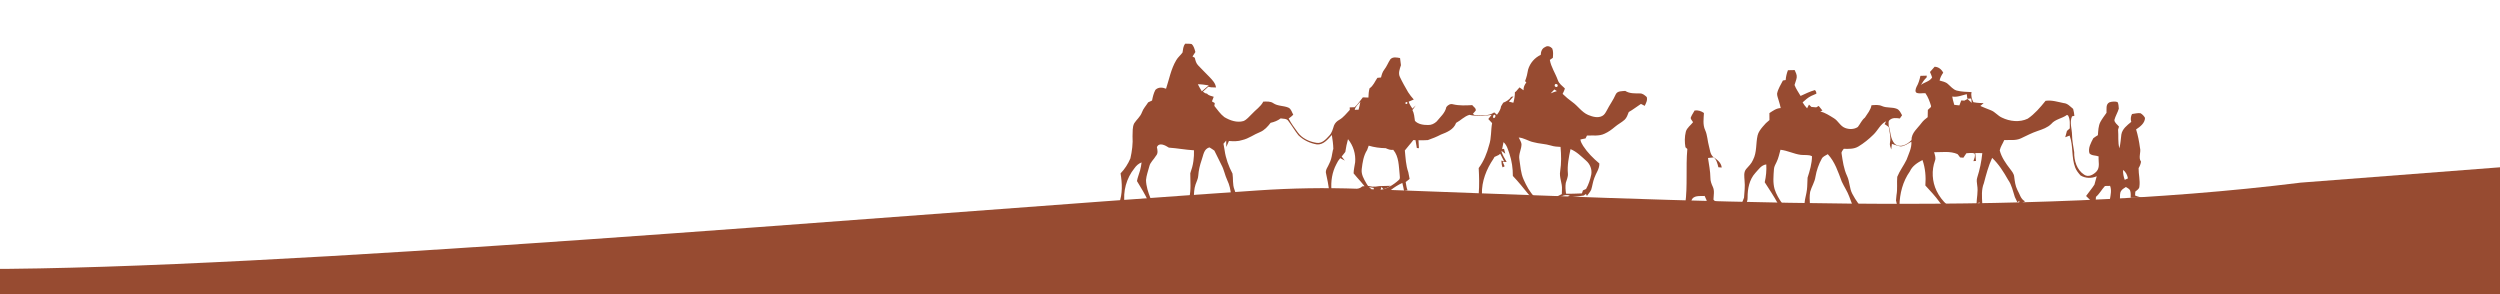
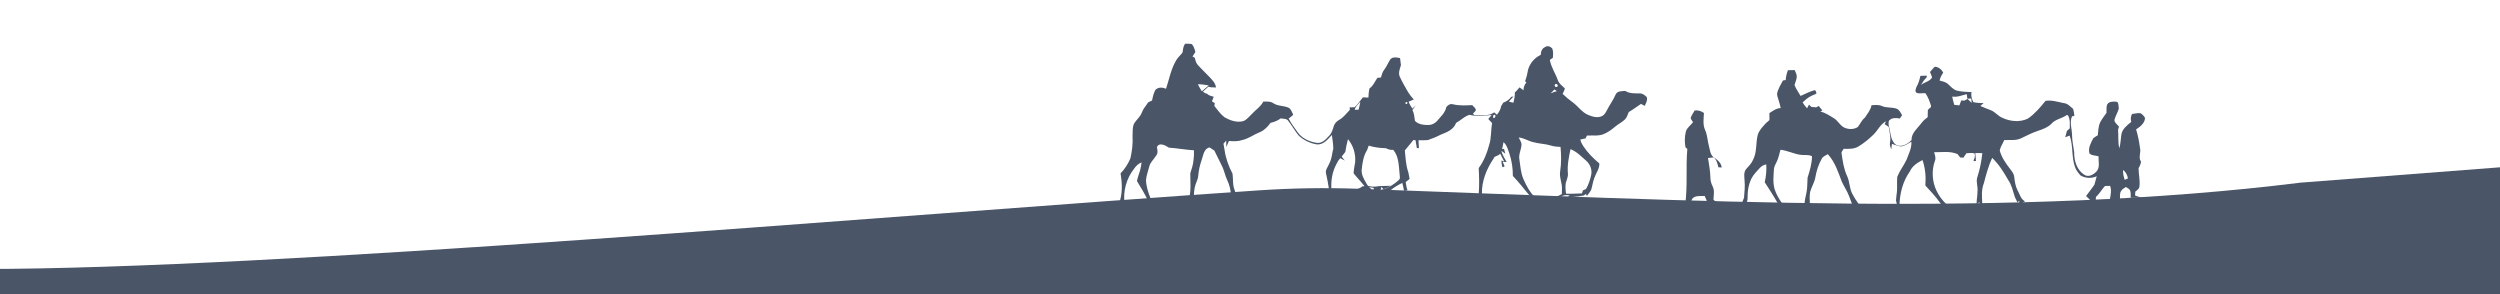
- <svg xmlns="http://www.w3.org/2000/svg" width="2289" height="269" viewBox="0 0 2289 269" fill="#974b31">
+ <svg xmlns="http://www.w3.org/2000/svg" width="2289" height="269" viewBox="0 0 2289 269" fill="#4A5568">
  <rect width="2289" height="269" />
  <g clip-path="url(#clip0)">
    <rect width="2337" height="3665" transform="translate(-27 -2183)" fill="white" />
    <path d="M1251.73 170.17C1251.71 170.133 1251.69 170.098 1251.66 170.061L1256.4 170.87C1256.42 170.879 1256.43 170.891 1256.44 170.9C1258.61 170.992 1260.74 170.806 1262.81 170.402L1273.27 170.107C1273.25 170.122 1273.23 170.135 1273.21 170.15C1271.24 171.56 1268.99 172.48 1266.72 173.31C1266.27 172.77 1265.38 171.69 1264.93 171.14C1264.52 172.37 1264.11 173.61 1263.68 174.85C1261.77 174.82 1259.84 174.78 1257.91 174.75C1257.88 173.84 1257.83 172.94 1257.78 172.05C1256.3 171.79 1254.81 171.53 1253.31 171.28C1254.31 172.05 1255.33 172.8 1256.32 173.58C1250.97 173.13 1245.64 174.04 1240.28 173.69C1242.71 172.98 1245.36 172.56 1247.21 170.68C1248.72 170.51 1250.23 170.33 1251.73 170.17Z" />
    <path d="M1597.32 165.36C1597.13 161.85 1596.32 157.84 1598.71 154.86C1601.05 152.21 1603.7 149.73 1605.07 146.39C1608.72 139.47 1607.55 131.41 1609.25 124.01C1609.97 120.95 1611.94 118.43 1613.9 116.07C1615.72 113.77 1617.81 111.71 1620.12 109.93C1620.08 107.8 1620.07 105.67 1620.07 103.56C1623.25 101.47 1626.46 99.06 1630.42 98.93C1629.89 96.57 1629.29 94.23 1628.55 91.93C1627.98 89.91 1627.11 87.91 1627.09 85.79C1627.89 81.4 1630.48 77.64 1632.43 73.7C1633.06 73.59 1634.33 73.38 1634.96 73.28C1635.21 70.19 1635.9 67.17 1637.04 64.29C1639.1 64.23 1641.15 64.18 1643.2 64.15C1644.15 66.27 1645.37 68.46 1645.08 70.88C1644.79 73.29 1643.64 75.47 1643.08 77.82C1644.41 81.42 1646.71 84.54 1648.61 87.84C1652.91 85.87 1657.17 83.75 1661.73 82.47C1662.64 83.34 1663.09 84.44 1663.08 85.77C1661.52 86.48 1659.93 87.13 1658.37 87.83C1655.39 89.28 1652.93 91.53 1650.48 93.72C1651.61 95.71 1652.98 97.54 1654.57 99.18C1655 98.33 1655.87 96.63 1656.3 95.78C1656.86 96.32 1657.98 97.38 1658.53 97.91C1660.02 98.02 1661.49 98.16 1662.96 98.3C1663.52 97.98 1664.64 97.33 1665.2 97C1666.3 98.44 1667.47 99.83 1668.64 101.22C1668.14 101.41 1667.13 101.79 1666.63 101.98C1671.18 103.24 1675.18 105.82 1679.15 108.28C1683.04 110.63 1684.9 115.41 1689.26 117.1C1692.97 118.59 1697.68 118.58 1701.03 116.26C1703.26 113.44 1704.61 109.96 1707.51 107.68C1709.8 104.06 1712.78 100.75 1713.52 96.38C1716.8 96.12 1720.23 95.71 1723.3 97.17C1727.57 99.02 1732.47 97.89 1736.76 99.64C1739.26 100.68 1740.28 103.36 1741.54 105.54C1740.86 106.51 1740.17 107.49 1739.47 108.48C1736.42 108.06 1732.97 107.55 1730.4 109.71C1728.62 110.82 1729.37 113.12 1729.25 114.86C1731.08 120.4 1730.65 127.12 1734.77 131.62C1739.79 135.9 1746.31 132.27 1750.17 128.27C1750.06 121.59 1755.76 117.53 1759.31 112.64C1760.87 110.52 1762.88 108.83 1764.98 107.29C1765.04 105.06 1765.09 102.83 1765.13 100.61C1766.06 99.7 1767.02 98.84 1767.98 97.99C1768.01 97.75 1768.06 97.27 1768.08 97.03C1766.86 92.94 1765.36 88.84 1762.9 85.33C1760.34 85.12 1757.7 85.92 1755.2 85.15C1752.88 84.21 1754.05 81.23 1754.77 79.51C1756.6 76.4 1757.58 72.93 1758.34 69.44C1760.28 69.37 1762.22 69.31 1764.16 69.27C1764.12 69.68 1764.05 70.5 1764.01 70.91C1761.88 72.86 1760.28 75.27 1758.83 77.76C1762.02 75.18 1766.94 74.64 1769.04 70.9C1768.54 69.18 1767.8 67.55 1767.09 65.91C1768.5 64.29 1769.91 62.69 1771.35 61.1C1774.93 61.24 1777.63 63.47 1779.22 66.56C1777.68 68.73 1776.44 71.1 1775.88 73.73C1778.49 74.49 1781.37 74.95 1783.45 76.86C1786.01 79.02 1788.18 81.94 1791.53 82.91C1795.98 84.06 1800.61 84.12 1805.17 84.34C1804.46 87.57 1805.33 90.72 1806.84 93.58C1808.82 93.91 1810.8 94.28 1812.8 94.31C1813.65 94.34 1815.37 94.38 1816.23 94.41C1815.21 95.28 1814.21 96.12 1813.18 97.02C1816.38 98.54 1819.76 99.64 1823.01 101.02C1826.78 102.54 1829.25 106.04 1832.95 107.68C1840.17 111.22 1849.22 112.18 1856.6 108.66C1863.02 104.32 1868.08 98.29 1872.92 92.31C1878.62 91.46 1884.04 93.29 1889.54 94.4C1893.13 94.63 1895.53 97.59 1898.16 99.69C1898.77 101.76 1899.06 103.91 1899.3 106.06C1898.76 106.18 1897.68 106.4 1897.14 106.52C1894.65 112.09 1897.13 117.98 1897.17 123.73C1897.27 128.98 1898.34 134.12 1899.14 139.29C1898.92 146.99 1901.52 155.62 1908.31 159.97C1912.12 162.6 1916.92 159.92 1919.62 156.93C1923.01 153.15 1921.14 147.75 1921.49 143.21C1918.77 142.12 1915.09 142.71 1913.07 140.37C1911.68 135.44 1914.48 130.79 1916.63 126.56C1917.95 125.51 1919.41 124.66 1920.83 123.77C1921.19 119.65 1921.19 115.32 1923.16 111.58C1924.76 108.64 1926.83 106.01 1928.72 103.27C1928.94 100 1927.8 95.45 1931.42 93.68C1933.76 92.92 1936.41 92.73 1938.79 93.41C1939.86 95.24 1939.74 97.44 1939.99 99.49C1938.94 103.06 1936.87 106.24 1935.94 109.84C1936.02 112.45 1938.71 114.01 1940.15 115.94C1939.87 116.87 1939.59 117.81 1939.3 118.75C1939.84 124.44 1938.97 130.21 1940.51 135.8C1941.53 131.67 1941.8 127.43 1942.31 123.23C1943.11 118.05 1947.58 114.71 1951.37 111.6C1950.66 109.13 1950.85 106.65 1952.08 104.39C1954.66 104.12 1957.25 103.28 1959.85 103.66C1961.57 104.68 1963.07 106.18 1963.98 107.97C1963.84 112.8 1959.5 116.04 1955.81 118.48C1957.49 123.96 1958.6 129.58 1959.35 135.26C1960.58 139.48 1957.56 144.25 1960.32 148.02C1960.01 150.13 1959.25 152.13 1958.1 153.93C1958.02 159.57 1959.65 165.17 1958.83 170.81C1958.78 173.07 1956.52 174.08 1955.09 175.46C1955.02 176.62 1954.95 177.79 1954.87 178.97C1957.45 180.093 1960.09 180.746 1962.76 181.082H1950.84C1950.87 178.984 1951.04 176.854 1950.44 174.83C1949.97 172.9 1947.92 172.24 1946.48 171.21C1944.99 172.27 1943.2 173.08 1942.18 174.68C1940.68 176.81 1941.2 179.54 1941.02 181.99C1941.39 182.2 1941.76 182.365 1942.13 182.498H1931.83C1932.5 178.424 1933.54 174.177 1932 170.19C1930.44 170.22 1928.87 170.26 1927.31 170.29C1924.36 173.45 1922.37 177.41 1919.05 180.24C1918.98 181.209 1918.91 182.182 1918.84 183.165H1913.8C1912.55 181.914 1911.29 180.667 1910.02 179.45C1912.47 175.91 1915.36 172.7 1917.66 169.06C1918.41 166.51 1919.05 163.93 1919.76 161.37C1914.98 163.51 1909.52 163.35 1904.98 160.68C1903.01 158.51 1901.14 156.17 1900.06 153.42C1896.42 144.03 1898.46 133.51 1894.94 124.12C1893.63 124.65 1892.28 125.17 1890.94 125.67C1891.45 123.74 1891.97 121.82 1892.48 119.9C1893.35 119.11 1894.22 118.33 1895.08 117.55C1895.05 113.58 1895.59 109.38 1893.56 105.77L1892.54 105.2C1888.05 108.57 1881.84 109.02 1878.15 113.46C1874.76 116.83 1870.12 118.4 1865.69 119.89C1860.39 121.66 1855.43 124.28 1850.38 126.66C1845.6 128.92 1840.19 128 1835.08 128.25C1833.78 131.43 1831.62 134.33 1830.96 137.73C1832.61 144.12 1836.53 149.62 1840.51 154.78C1842.07 156.88 1843.93 159.01 1844.19 161.73C1844.74 165.89 1845.17 170.16 1847.13 173.96C1849.26 177.47 1850.05 182.4 1854.1 184.29C1852.27 185.4 1850.45 186.52 1848.63 187.64C1848.73 186.38 1848.82 185.13 1848.91 183.89C1848.32 184.33 1847.72 184.77 1847.12 185.23C1846.33 183.64 1845.53 182.07 1844.82 180.45C1843.01 175.09 1841.98 169.34 1838.61 164.64C1834.52 157.44 1830.09 150.29 1824.02 144.56C1820.58 151.95 1818.51 159.82 1816.46 167.68C1814.02 173.64 1814.65 180.16 1814.97 186.43C1814.25 187.18 1813.53 187.92 1812.81 188.68C1812.66 187.48 1812.5 186.28 1812.33 185.1C1811.45 185.77 1810.57 186.45 1809.68 187.14C1809.8 181.29 1811.34 175.46 1810.32 169.62C1810.04 167.29 1809.57 164.87 1810.35 162.58C1812.69 155.32 1814.25 147.8 1814.99 140.21C1812.87 140.16 1810.74 140.13 1808.61 140.11C1808.79 142.52 1808.98 144.94 1809.18 147.37C1808.6 147.41 1807.45 147.5 1806.87 147.54C1807.54 145.26 1808.97 142.8 1807.82 140.44C1805.41 139.7 1802.87 140.2 1800.41 140.33C1799.5 141.69 1798.6 143.04 1797.68 144.4C1796.92 144.33 1795.41 144.2 1794.65 144.14C1793.89 143.1 1793.19 142.01 1792.3 141.09C1785.53 138.12 1778.02 139.45 1770.88 139.38C1771.53 141.85 1772.68 144.47 1771.7 147.03C1768.41 155.89 1769.01 166.25 1773.12 174.75C1775.46 179.61 1778.78 183.94 1782.75 187.57C1782.48 187.73 1781.95 188.05 1781.68 188.21C1780.46 188.08 1779.23 187.96 1778 187.85C1777.25 186.85 1776.49 185.87 1775.74 184.87C1771.9 179.49 1767.3 174.72 1762.86 169.84C1763.46 161.97 1762.87 154.01 1760.22 146.53C1755.57 148.98 1750.91 151.93 1748.69 156.92C1742.17 166.08 1739.33 177.31 1739.14 188.45C1738.48 188.47 1737.82 188.5 1737.15 188.54C1736.73 186.86 1736.32 185.17 1735.96 183.49C1736.11 181.83 1736.26 180.18 1736.44 178.54C1737.47 173.04 1736.62 167.43 1737.12 161.91C1739.34 156.38 1743.07 151.6 1745.65 146.26C1747.57 140.89 1750.46 135.62 1750.08 129.73C1747.02 131.42 1744.04 133.71 1740.45 134.06C1737.59 133.81 1734.96 132.49 1732.22 131.74C1732.04 133.44 1731.84 135.15 1731.63 136.87C1730.91 134.79 1729.96 132.65 1730.49 130.41C1731.47 125.65 1729.98 120.94 1729.36 116.25C1728.4 115.55 1727.42 114.88 1726.43 114.22L1725.5 113.74C1725.99 112.83 1726.48 111.93 1726.96 111.03C1721.57 113.64 1719.38 119.46 1715.19 123.38C1711.1 127.42 1706.59 131.08 1701.66 134.06C1697.62 136.55 1692.71 136.39 1688.14 136.24C1687.34 137.61 1685.73 138.88 1686.17 140.67C1687.2 147.62 1688.16 154.72 1691.18 161.15C1693.62 166.28 1693.26 172.24 1695.89 177.32C1697.52 180.48 1699.43 183.49 1701.51 186.38C1701.67 186.585 1701.98 186.967 1702.15 187.18L1696.01 187.522C1695.13 185.038 1694.23 182.571 1693.23 180.14C1691.48 175.22 1688.43 170.94 1686.3 166.21C1683.01 157.44 1680.04 148.15 1673.53 141.16C1671.63 142.36 1669.21 143.13 1668.05 145.2C1665.19 150.38 1663.2 156.05 1662.23 161.89C1661.55 166.79 1658.64 170.94 1657.37 175.66C1656.73 179.49 1656.9 183.38 1657.18 187.24C1656.25 187.73 1655.32 188.21 1654.38 188.72C1653.67 187.71 1652.95 186.7 1652.27 185.68C1652.61 181.64 1653.97 177.78 1654.42 173.76C1654.88 170.08 1654.73 166.35 1655.01 162.66C1657.07 156.33 1659 149.76 1659.07 143.06C1655.93 141.33 1652.2 142.27 1648.78 141.78C1642.42 140.96 1636.61 137.82 1630.2 137.12C1629.15 140.88 1628.4 144.78 1626.66 148.31C1625.71 150.39 1624.38 152.4 1624.24 154.76C1623.82 160.87 1623.12 167.15 1624.81 173.14C1626.33 177.91 1628.91 182.25 1631.8 186.32C1631.12 188.36 1629.35 187.24 1627.98 186.68C1624.32 179.83 1619.97 173.4 1615.78 166.88C1617.03 161.52 1617.52 156.03 1617.21 150.54C1612.58 151.09 1610.08 155.32 1607.13 158.4C1601.64 164.45 1600.06 172.91 1600.1 180.83C1600.21 183.04 1599.49 185.13 1598.61 187.13C1597.44 186.56 1596.26 186 1595.08 185.47C1595.74 184.01 1596.32 182.5 1596.83 181C1597.2 175.79 1597.87 170.57 1597.32 165.36ZM1945.43 164.67C1946.4 164.22 1947.37 163.77 1948.34 163.32C1947.79 160.33 1946.44 157.36 1943.84 155.63C1943.78 158.72 1944.32 161.78 1945.43 164.67ZM1805.3 94.18C1805.17 92.84 1805.03 91.51 1804.89 90.19C1803.69 90.25 1802.49 90.32 1801.29 90.4C1801.17 89 1801 87.6 1800.78 86.21C1796.39 87.23 1792.14 89.2 1787.48 88.39C1787.63 89.15 1787.92 90.67 1788.07 91.43C1788.46 92.96 1788.9 94.48 1789.33 96C1790.89 96.16 1792.45 96.33 1794.01 96.5C1794.18 96.04 1794.53 95.12 1794.7 94.66C1794.96 93.98 1795.47 92.63 1795.73 91.95C1796.44 92 1797.85 92.1 1798.55 92.15C1799.53 91.63 1800.51 91.1 1801.48 90.59C1802.75 91.78 1804.02 92.98 1805.3 94.18Z" />
    <path d="M1543.54 120.62C1544.52 116.95 1547.92 114.8 1550.13 111.93C1549.55 110.56 1548.11 109.46 1547.96 107.97C1548.8 105.51 1550.35 103.39 1551.62 101.15C1554.71 100.76 1557.64 101.64 1560.12 103.47C1559.87 108.68 1558.95 114.19 1561.23 119.11C1563.37 123.8 1563.36 129.05 1564.74 133.96C1565.64 137.2 1565.8 140.95 1568.34 143.45C1571.86 145.95 1575.93 148.69 1576.41 153.39C1575.39 153.3 1574.37 153.22 1573.34 153.14C1572.53 149.88 1571.8 146.38 1569.1 144.1C1567.35 144.29 1565.6 144.48 1563.84 144.65C1564.74 150.71 1565.98 156.73 1566.05 162.88C1566.01 165.75 1567.04 168.44 1568.23 171C1570.04 174.69 1568.93 178.84 1568.85 182.76C1569.61 183.82 1570.73 184.52 1572 184.79C1574.75 185.472 1577.52 186.189 1580.32 186.728H1543.02C1545.3 170.052 1543.4 153.138 1544.92 136.4C1544.49 136.01 1543.63 135.23 1543.2 134.84C1542.37 130.13 1542.4 125.26 1543.54 120.62ZM1562.3 186.46C1563.73 184.47 1561.58 181.53 1560.79 179.42C1556.52 179.72 1550.12 178.44 1548.63 183.88C1552.47 187.11 1557.65 186.52 1562.3 186.46Z" />
    <path d="M1025.99 158.75C1029.84 154.81 1032.8 150.1 1034.98 145.06C1036.48 138.38 1037.41 131.47 1036.95 124.61C1037.24 120.68 1036.61 116.44 1038.52 112.83C1040.74 109.44 1044.12 106.82 1045.53 102.92C1046.74 99.45 1049.36 96.79 1051.25 93.72C1052.46 93.15 1053.65 92.59 1054.82 92.04C1055.47 88.69 1056.25 85.32 1057.88 82.3C1060.59 79.58 1064.34 79.89 1067.63 81.24C1070.52 72.49 1072.16 63.18 1076.93 55.17C1078.44 52.48 1080.94 50.57 1082.72 48.11C1083.24 45.3 1083.2 42.25 1085.24 40C1087.18 40.05 1089.13 39.94 1091.02 40.32C1093.16 42.16 1093.76 45.05 1094.49 47.63C1093.61 48.98 1092.71 50.32 1091.86 51.72C1092.38 52.01 1093.44 52.61 1093.96 52.9C1094.52 55.47 1095.23 58.15 1097.19 60.04C1100.68 63.57 1104.06 67.2 1107.6 70.69C1110.12 73.37 1112.95 76.26 1113.36 80.1C1111.85 80.08 1110.32 80.05 1108.78 79.93C1108.16 79.8 1106.92 79.54 1106.3 79.41C1104.65 80.89 1103.02 82.38 1101.39 83.91C1102.54 84.74 1103.68 85.74 1105.16 85.72C1106.59 87.62 1109.21 87.84 1111.29 88.61C1110.75 90.01 1110.2 91.42 1109.64 92.85C1110.29 93.22 1111.59 93.97 1112.24 94.35C1112.15 95.01 1111.95 96.33 1111.86 96.99C1114.76 100.53 1117.35 104.47 1121.04 107.25C1126.19 110.3 1132.5 112.55 1138.48 110.85C1141.65 109.57 1143.72 106.65 1146.17 104.41C1149.62 100.55 1154.29 97.75 1156.68 93.02C1159.78 93.03 1163.15 92.58 1165.82 94.48C1169.97 97.31 1175.26 96.62 1179.72 98.57C1182.27 99.77 1182.81 102.83 1184.11 105.04C1182.84 106.35 1181.42 107.47 1179.91 108.5C1182.13 112.99 1185.19 116.97 1188.1 121.01C1192.06 126.68 1198.84 129.77 1205.5 130.8C1210.38 131.59 1214 127.56 1216.95 124.32C1219.51 121.77 1220.32 118.21 1221.4 114.91C1222.33 112.62 1224.15 110.84 1226.29 109.69C1230.18 107.46 1232.81 103.75 1235.89 100.62C1235.86 100.04 1235.8 98.9 1235.77 98.33C1237.3 98.26 1238.81 98.21 1240.31 98.17C1243.18 95.47 1245.41 92.22 1247.83 89.14C1249.54 89.18 1251.24 89.24 1252.92 89.34C1252.99 86.48 1253.23 83.64 1253.95 80.87C1257.43 78.6 1258.84 74.53 1261.14 71.27C1262.26 71.15 1263.37 71.04 1264.47 70.94C1265.07 68.39 1265.8 65.8 1267.46 63.73C1269.75 60.83 1270.98 57.29 1273.03 54.26C1275.35 51.76 1278.96 52.63 1281.89 53.16C1282.18 55.33 1282.44 57.51 1282.71 59.69C1281.63 63.12 1280 67 1281.77 70.5C1284 75.28 1286.65 79.85 1289.28 84.42C1290.76 86.83 1292.59 89 1294.46 91.12C1292.9 91.78 1291.34 92.42 1289.75 93.07C1290.51 95.38 1291.8 97.46 1293.19 99.44C1294.22 98.47 1295.24 97.51 1296.25 96.56C1295.26 97.96 1294.24 99.35 1293.22 100.75C1294.85 103.83 1294.99 107.3 1295.52 110.67C1298.48 113.86 1303.37 114.48 1307.52 114.45C1310.5 114.58 1313.24 113.24 1315.37 111.26C1318.69 107.13 1323.2 103.46 1324.27 98.01C1325.81 96.04 1328 94.71 1330.57 95.54C1336.3 96.86 1342.18 96.54 1347.99 96.24C1349.08 97.83 1351.78 99.08 1351.12 101.34C1350.32 102.35 1349.46 103.32 1348.55 104.26C1348.95 104.55 1349.77 105.12 1350.17 105.41C1356.16 105.51 1362.9 106.57 1368.11 102.9C1368.73 103.44 1369.98 104.53 1370.6 105.07C1372.38 102.74 1374.01 100.23 1374.41 97.27C1375.1 96.22 1375.73 95.12 1376.35 94.04C1379.22 92.92 1381.9 91.29 1383.65 88.69C1384.19 88.58 1385.25 88.36 1385.79 88.25C1384.41 89.87 1382.99 91.45 1381.55 93.03C1382.91 93.38 1384.27 93.74 1385.62 94.1C1386.55 90.9 1387.07 87.59 1387.05 84.25L1387.84 83.96C1389.04 82.68 1390.15 81.32 1391.27 80C1392.52 80.87 1393.74 81.75 1394.95 82.65C1394.78 79.94 1395.91 77.54 1397.52 75.46C1397.23 75.16 1396.64 74.58 1396.35 74.28C1397.72 70.85 1398.57 67.25 1399.15 63.61C1400.95 57.7 1405.11 52.85 1410.71 50.23C1410.8 47.36 1411.79 44.27 1414.68 43.12C1416.89 41.46 1419.55 42.56 1421.23 44.36C1422.35 47.09 1422 50.07 1421.8 52.94C1420.88 53.57 1419.96 54.21 1419.03 54.86C1420.16 61.47 1424.1 67.02 1426.3 73.26C1427.39 76.6 1430.38 78.61 1432.78 80.95C1432.43 82.72 1431.49 84.31 1430.74 85.95C1433.51 88.64 1436.45 91.16 1439.6 93.4C1444.73 97 1448.21 102.74 1454.12 105.24C1458.12 106.87 1462.91 108.34 1466.98 106.19C1469.02 105.2 1470.08 103.09 1471.13 101.22C1473.67 96.14 1477.13 91.58 1479.39 86.35C1480.94 83.11 1485.09 83.56 1488.07 83.23C1492.12 85.82 1496.94 85.47 1501.53 85.55C1504.07 85.46 1506.01 87.29 1507.77 88.86C1508.61 91.74 1507.11 94.42 1505.89 96.93C1505.52 96.73 1504.78 96.33 1504.4 96.13C1503.92 95.88 1502.95 95.39 1502.46 95.14C1498.7 97.57 1495.2 100.38 1491.29 102.58C1490.29 105.09 1489.49 107.87 1487.4 109.74C1484.73 112.13 1481.46 113.72 1478.73 116.06C1475.75 118.59 1472.57 120.92 1468.97 122.49C1464 124.86 1458.34 123.79 1453.02 124.12C1452.6 125 1452.16 125.88 1451.71 126.76C1450.15 127.06 1448.55 127.31 1446.99 127.75C1447.29 129.9 1448.42 131.81 1449.55 133.63C1453.54 139.77 1458.77 144.98 1464.37 149.66C1464.59 154.59 1461.27 158.47 1459.77 162.92C1458.42 166.38 1458.03 170.11 1456.92 173.65C1456.01 175.81 1454.26 177.48 1452.98 179.42C1452.76 178.96 1452.32 178.03 1452.1 177.57C1451.6 177.93 1450.61 178.65 1450.11 179.02C1448.44 179.26 1446.76 179.5 1445.07 179.72C1442.55 179.97 1440.03 180.28 1437.51 180.61C1438.19 181.32 1438.86 182.04 1439.53 182.76C1437.58 183.01 1435.72 182.45 1434.12 181.34C1435.16 180.57 1436.2 179.82 1437.23 179.07C1432.16 177.33 1427.85 180.92 1423.35 182.6C1419.26 184.27 1414.77 183.35 1410.48 183.25C1405.91 184.15 1402.59 180.92 1399.59 178.03C1394.91 172.28 1390.31 166.46 1385.17 161.1C1385.21 154.21 1384.22 147.3 1382.03 140.75C1380.73 137 1379.74 132.85 1376.61 130.15C1376.17 132.27 1375.77 134.4 1375.35 136.54L1377.08 136.28C1377.47 137.78 1377.87 139.27 1378.26 140.78C1377.1 139.85 1375.96 138.9 1374.73 138.04C1375.37 141.85 1377.76 144.96 1379.48 148.32C1378.59 148.28 1376.79 148.19 1375.89 148.15C1376.46 149.52 1377.04 150.89 1377.64 152.26L1375.75 153.24C1375.02 151.24 1374.67 149.13 1374.65 147C1375.29 147.2 1376.56 147.59 1377.2 147.78C1375.93 145.47 1374.74 143.13 1373.63 140.75C1373.25 141.05 1372.5 141.65 1372.12 141.95C1370.88 142.54 1369.62 143.11 1368.35 143.69C1368.11 144.11 1367.65 144.95 1367.42 145.37C1361 154.81 1356.51 166.05 1356.86 177.62C1356.59 177.63 1356.06 177.67 1355.79 177.68C1355.32 177.62 1354.38 177.49 1353.91 177.42C1354.54 169.59 1354.33 161.71 1353.89 153.88C1358.56 147.64 1361.48 140.32 1363.44 132.83C1365.63 126.33 1364.92 119.38 1366.18 112.72C1365.02 111.46 1363.85 110.2 1362.67 108.95C1363.71 107.67 1364.74 106.39 1365.77 105.13C1360.9 106.04 1355.92 106.24 1350.98 105.96C1349.09 105.88 1347.24 105.54 1345.39 105.16C1340.7 106.5 1337.43 110.3 1333.2 112.51C1331.05 118.61 1324.82 121.11 1319.28 123.23C1315.46 125.23 1311.45 126.85 1307.37 128.26C1304.52 128.52 1301.66 128.45 1298.79 128.39C1298.91 130.82 1299.03 133.25 1299.15 135.69C1298.68 135.65 1297.73 135.57 1297.25 135.52C1296.88 133.11 1296.47 130.7 1296.03 128.3C1295.53 128.29 1294.52 128.27 1294.02 128.26C1291.59 131.55 1288.74 134.48 1286.28 137.74C1286.95 144.45 1287.17 151.28 1289.46 157.71C1289.94 159.74 1290.29 161.79 1290.65 163.84C1289.48 164.81 1288.23 165.7 1287.05 166.68C1287.54 169.201 1287.72 171.829 1288.74 174.214L1285.56 174.84C1285.12 172.38 1284.57 169.93 1283.96 167.51C1280.11 169.221 1276.58 171.515 1273.27 174.107L1262.81 174.403C1269.52 173.096 1275.68 169.428 1280.72 164.83C1282.36 163.63 1281.52 161.49 1281.52 159.83C1280.67 152.13 1280.96 143.43 1275.65 137.16C1273.22 137.61 1270.93 136.65 1268.76 135.67C1263.49 135.6 1258.24 134.87 1253.18 133.37C1252.72 134.69 1252.27 136.01 1251.75 137.33C1248.39 142.55 1247.52 148.77 1246.8 154.82C1246.17 159.7 1248.83 164.07 1251.17 168.1C1252.69 170.507 1254.09 173.14 1256.4 174.87L1251.66 174.061C1248.42 168.267 1243.37 163.877 1239.35 158.71C1239.45 155.26 1240.27 151.9 1240.78 148.51C1241.42 140.94 1239.05 133.27 1234.22 127.41C1233.12 131.24 1232.37 135.16 1231.77 139.11C1230.66 140.51 1229.54 141.91 1228.43 143.33C1229.41 144.56 1230.38 145.78 1231.32 147.03C1229.92 146.29 1228.51 145.55 1227.11 144.8C1225.65 146.45 1224.49 148.32 1223.57 150.33C1219.68 157.61 1218.38 166.07 1219.13 174.24H1216.98C1216.32 169.15 1215.25 164.13 1214.19 159.12C1213.08 155.63 1215.97 152.79 1217.08 149.74C1218.53 146.99 1219.25 143.97 1219.73 140.93C1219.97 139.68 1220.21 138.44 1220.46 137.21L1220.8 136.48C1220.71 132.15 1220.13 127.86 1219.43 123.6C1215.77 127.53 1211.74 132.75 1205.73 132.23C1199.44 131.19 1193.3 128.31 1188.77 123.77C1185.46 119.63 1182.87 114.98 1179.63 110.79C1178.15 108.36 1175.01 108.89 1172.6 108.4C1169.88 110.47 1166.7 111.7 1163.37 112.45C1160.74 115.87 1157.75 119.27 1153.66 120.95C1148.13 123.09 1143.34 126.89 1137.47 128.21C1133.53 129.58 1129.33 129.38 1125.22 129.1C1124.43 130.93 1123.62 132.77 1122.77 134.59C1122.76 132.62 1122.74 130.64 1122.72 128.68C1121.89 129.64 1121.05 130.62 1120.21 131.6C1120.61 133.57 1120.97 135.54 1121.25 137.54C1122.28 145.07 1124.95 152.26 1128.48 158.96C1129.26 163.75 1128.36 168.85 1130.24 173.51C1130.74 175.12 1131.28 176.73 1131.84 178.33L1127.1 178.97C1126.88 174.08 1125.73 169.23 1123.61 164.81C1121.5 160.38 1120.78 155.42 1118.4 151.1C1116.07 146.77 1114.21 142.21 1111.87 137.89C1110.4 136.93 1109.02 135.85 1107.48 134.99C1102.09 136.13 1101.82 142.36 1100.19 146.59C1098.61 151.2 1097.45 155.97 1097.12 160.85C1096.99 163.74 1095.49 166.27 1094.62 168.97C1093.28 172.93 1093.2 177.15 1093.08 181.29C1092.65 181.32 1091.79 181.38 1091.36 181.42C1090.64 182.69 1089.9 183.97 1089.16 185.25C1079.21 185.19 1069.41 187.55 1059.45 187.01C1057.2 187.13 1055.27 185.78 1053.11 185.4C1050.01 186.37 1047.15 188.29 1043.79 188.35C1040.19 188.51 1036.69 189.41 1033.14 190.02C1029.91 190.1 1027.17 187.96 1024.57 186.3C1027.95 177.55 1027.48 167.85 1025.99 158.75ZM1433.86 177.34C1438.71 177.52 1443.56 177.21 1448.41 177.07C1448.59 176.53 1448.96 175.44 1449.14 174.9L1449.35 174.32C1450.3 173.86 1451.25 173.43 1452.19 173.03C1454.55 168.91 1456.02 164.34 1456.99 159.72C1457.8 155.04 1455.81 150.17 1452.24 147.11C1447.83 143.18 1443.53 138.79 1437.96 136.54C1436.41 143.89 1434.86 151.4 1435.57 158.95C1435.85 161.92 1434.41 164.64 1433.64 167.43C1433.1 170.72 1433.41 174.05 1433.86 177.34ZM1419.8 85.48C1421.68 84.7 1423.55 83.95 1425.49 83.42C1424.73 82.91 1423.96 82.41 1423.19 81.91C1422.09 83.12 1420.93 84.28 1419.8 85.48ZM1425.16 76.97C1423.3 76.24 1422.75 79.31 1424.59 79.6C1426.42 80.2 1426.92 77.3 1425.16 76.97ZM1391.11 145.71C1392.08 151.97 1392.36 158.44 1394.99 164.31C1397.56 170.06 1400.58 175.81 1405.07 180.31C1406.15 180.61 1407.21 180.91 1408.28 181.19C1413.29 181.52 1418.32 181.48 1423.34 181.22C1425.48 179.9 1427.75 178.82 1430.01 177.74C1430.07 176.31 1430.11 174.89 1430.13 173.47C1430.56 167.77 1427.44 162.39 1428.5 156.71C1429.65 149.37 1429.49 141.89 1428.83 134.51C1425.89 134.36 1422.91 134.2 1420.08 133.27C1414.81 131.63 1409.21 131.67 1403.9 130.16C1399.29 129.19 1395.32 126.21 1390.53 125.91C1391.42 127.86 1392.77 129.68 1393.09 131.85C1393.17 136.57 1390.28 140.95 1391.11 145.71ZM1367.49 108.09C1368.95 108.52 1370.12 105.27 1368.35 105.03C1367.04 105.23 1366.62 107.19 1367.49 108.09ZM1288.73 93.93C1287.54 93.05 1286.86 93.32 1286.7 94.74C1287.9 95.61 1288.58 95.34 1288.73 93.93ZM1243.88 100.47C1244.54 98.07 1245.15 95.63 1245.53 93.17C1243.56 95.39 1241.05 97.46 1240.39 100.52C1241.56 100.5 1242.73 100.49 1243.88 100.47ZM1100.4 83.61C1102.5 81.79 1104.58 79.96 1106.7 78.19C1103.41 77.67 1100.11 77.11 1096.76 77.13C1097.87 79.34 1099.07 81.52 1100.4 83.61ZM1053.39 181.48C1053.59 182.01 1054 183.08 1054.2 183.61C1065.8 183.84 1077.32 182.39 1088.84 181.28C1090.69 173.82 1089.78 166.19 1089.83 158.63C1091.12 155 1092.19 151.28 1092.69 147.46C1093.15 144.19 1093.31 140.89 1093.2 137.6C1085.5 137.18 1077.9 135.7 1070.21 135.17C1067.15 133.19 1061.33 129.91 1059.26 134.71C1059.85 137.48 1060.51 140.45 1058.34 142.75C1056.46 146.03 1053.19 148.51 1052.31 152.32C1051.23 156.46 1049.67 160.52 1049.29 164.81C1049.4 170.58 1051.29 176.16 1053.39 181.48ZM1029.73 186.79C1036.91 186.21 1044.02 184.96 1051.19 184.33C1048.61 177.71 1044.49 171.91 1041.01 165.78C1041.55 162.43 1042.99 159.31 1043.85 156.05C1044.5 153.64 1044.92 151.17 1045.22 148.71C1042.48 149.71 1040.31 151.7 1038.67 154.09C1031.37 163.1 1027.99 175.31 1029.73 186.79Z" />
    <path d="M1243.95 172.849C1551.93 183.883 1844.51 199.846 2106.5 167.22L2300.5 152.29V834.79H-18V246.29C254.662 246.29 791.213 198.863 1152.16 174.321C1182.7 172.244 1213.35 171.753 1243.95 172.849Z" />
  </g>
  <defs>
    <clipPath id="clip0">
      <rect width="2337" height="3665" fill="white" transform="translate(-27 -2183)" />
    </clipPath>
  </defs>
</svg>
